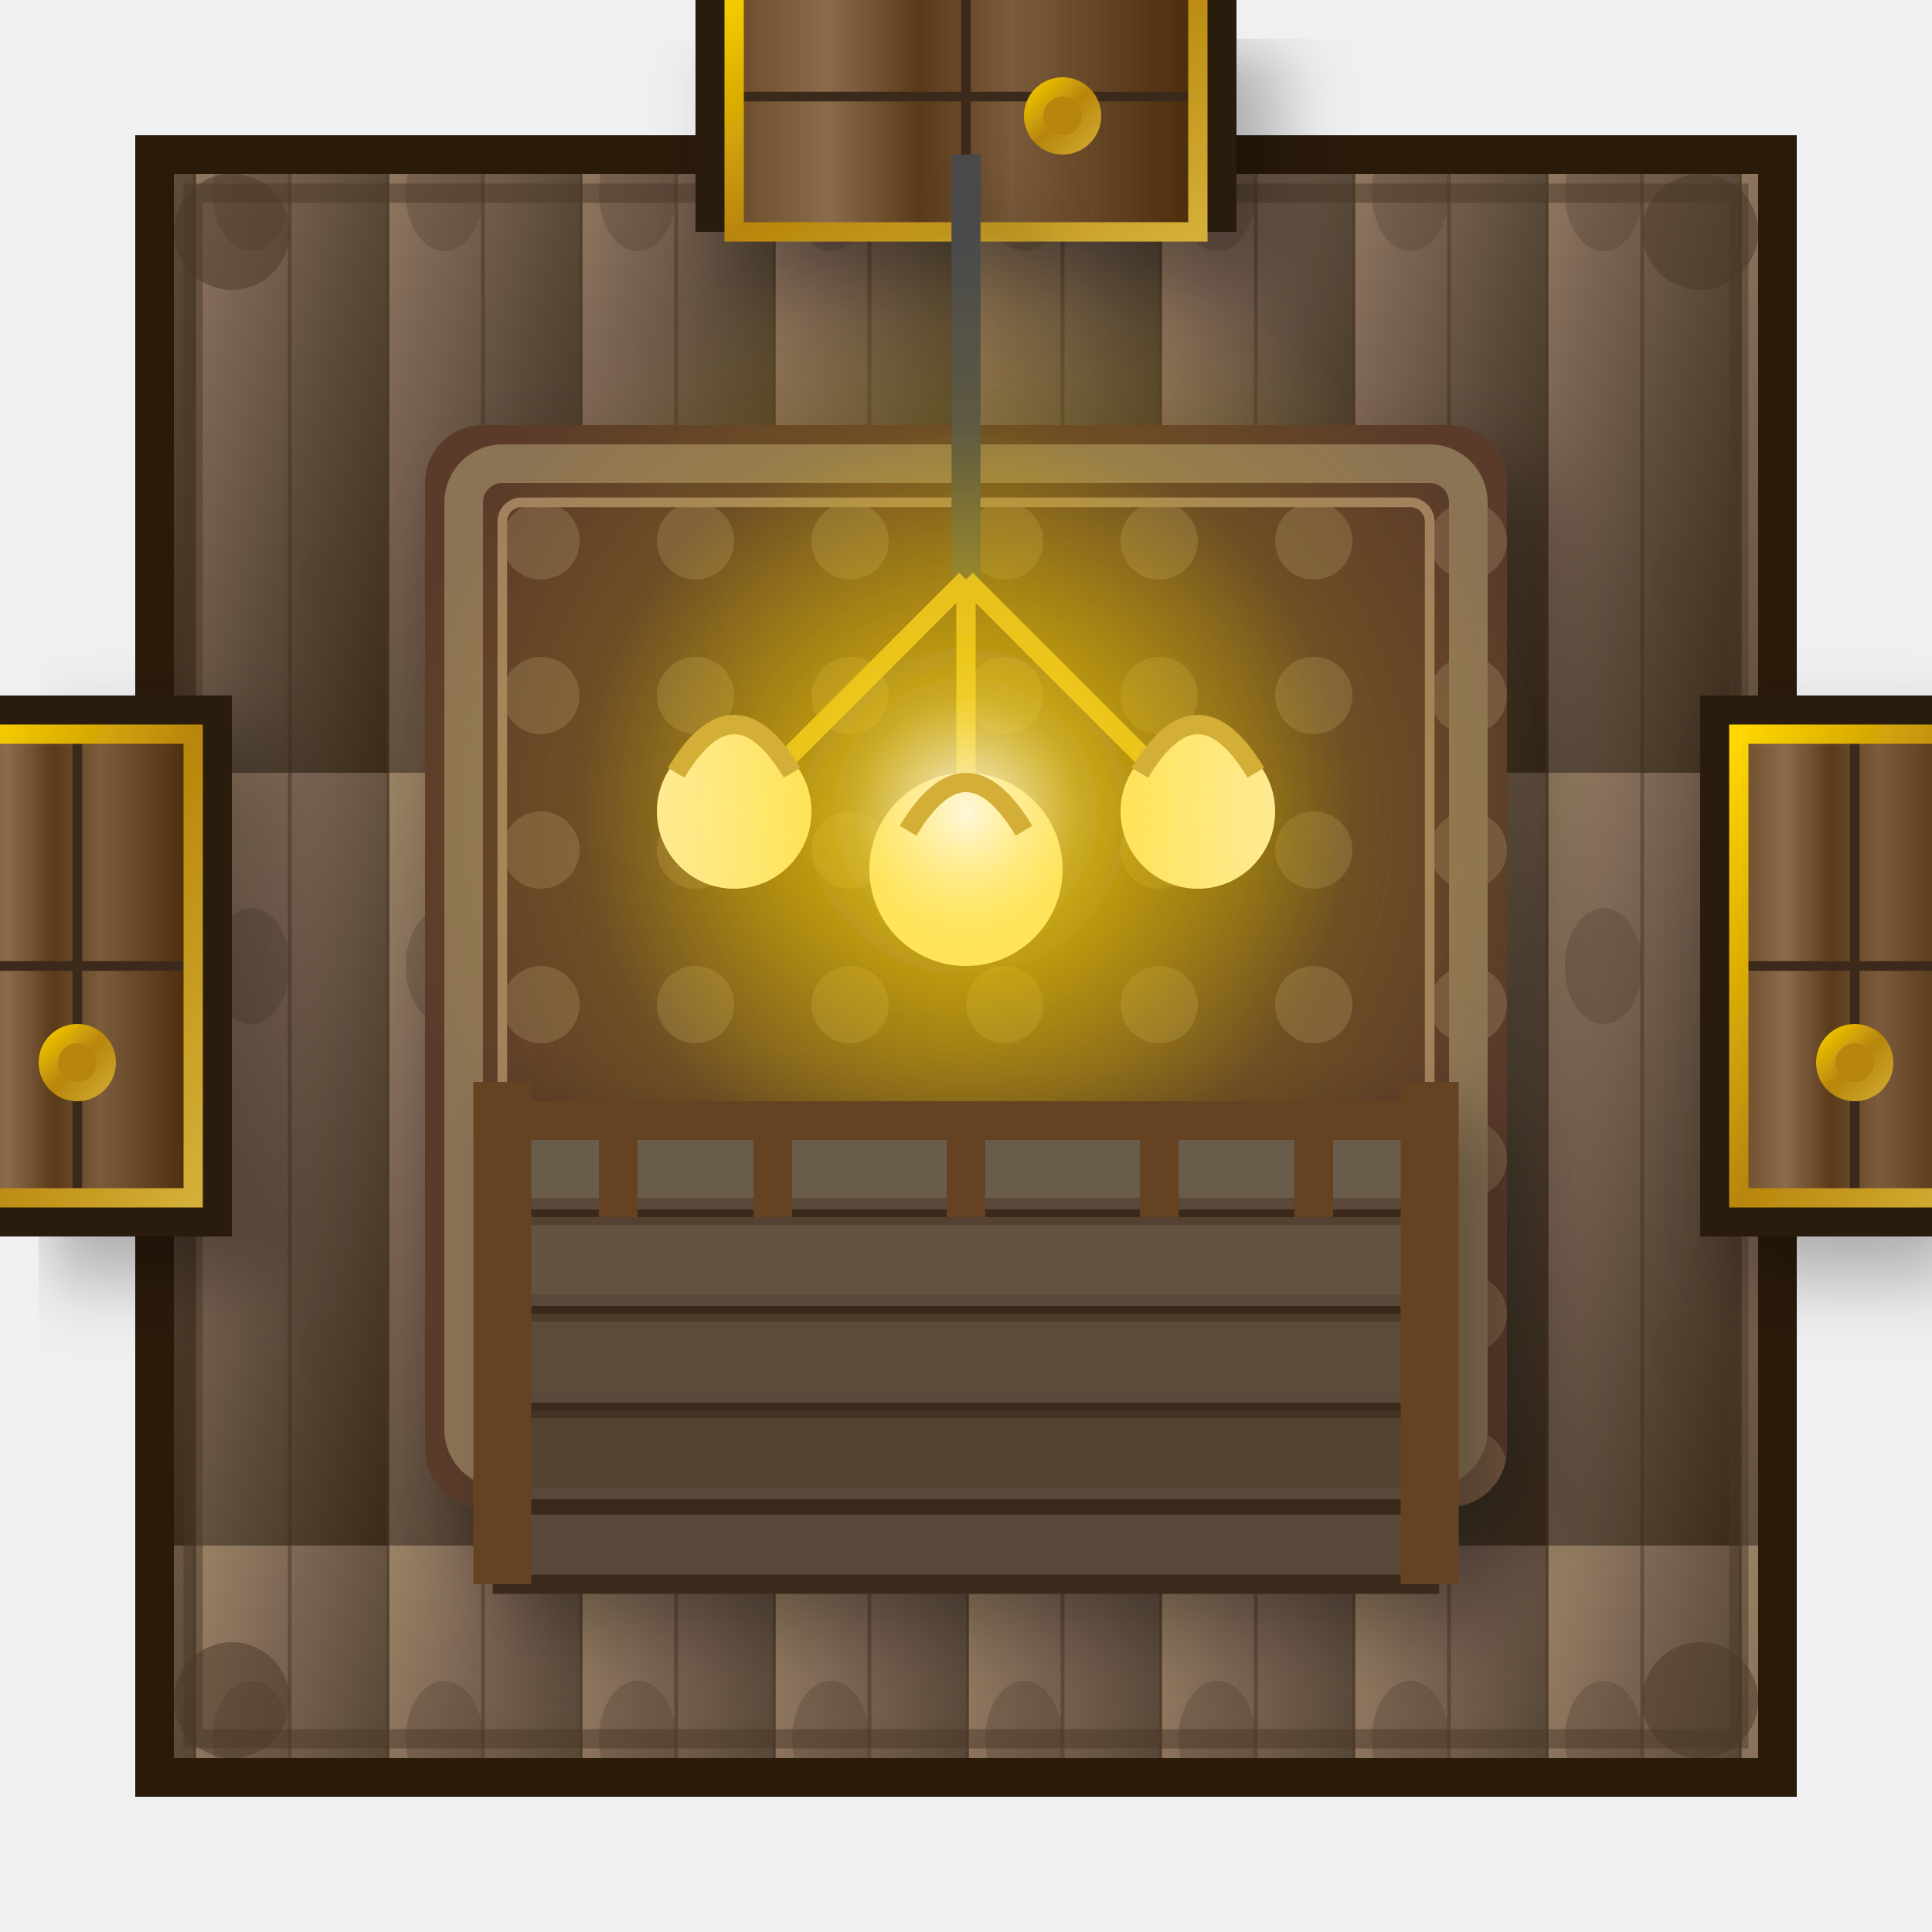
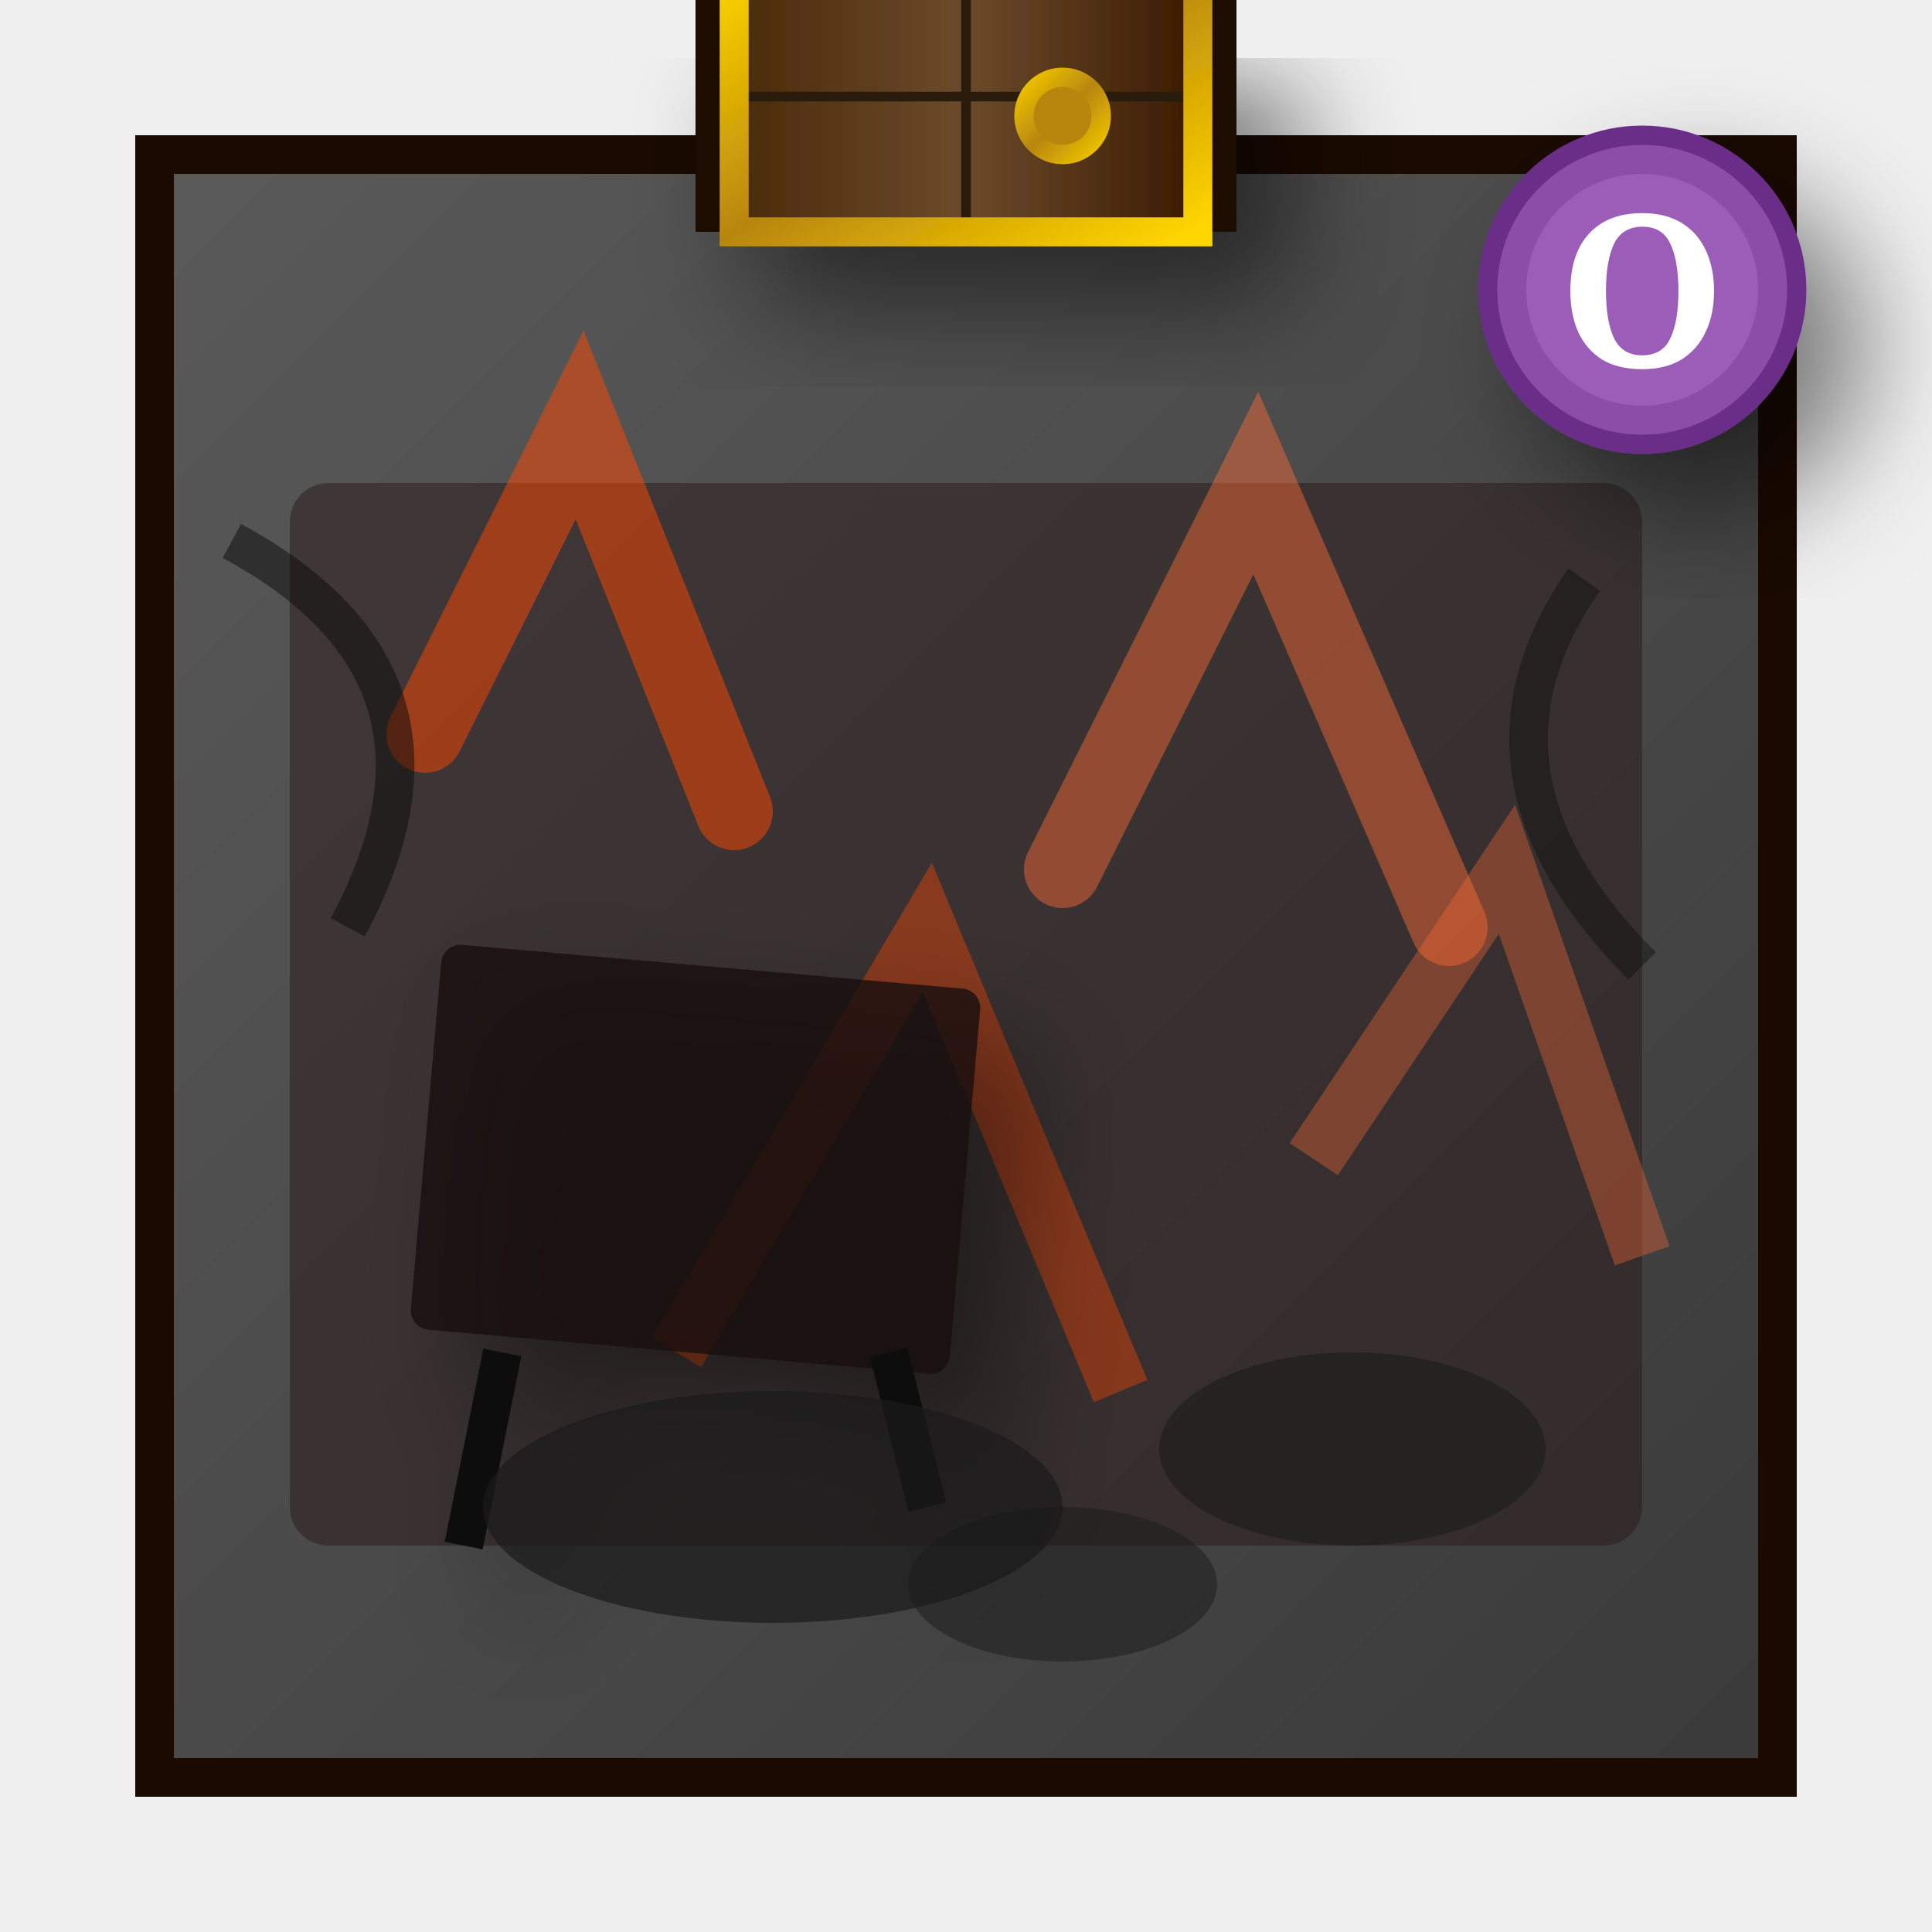
<svg xmlns="http://www.w3.org/2000/svg" viewBox="0 0 100 100" width="400" height="400">
  <defs>
    <linearGradient id="floorGrad" x1="0%" y1="0%" x2="100%" y2="100%">
-       <stop offset="0%" style="stop-color:#9B8365" />
-       <stop offset="30%" style="stop-color:#7B6354" />
-       <stop offset="60%" style="stop-color:#5A4A3A" />
-       <stop offset="100%" style="stop-color:#3A2A1A" />
+       <stop offset="0%" style="stop-color:#5A5A5A" />
+       <stop offset="100%" style="stop-color:#3A3A3A" />
    </linearGradient>
-     <pattern id="woodPattern" x="0" y="0" width="10" height="40" patternUnits="userSpaceOnUse">
-       <rect width="10" height="40" fill="url(#floorGrad)" />
-       <line x1="0" y1="0" x2="0" y2="40" stroke="#2A1A0A" stroke-width="0.3" opacity="0.6" />
-       <line x1="5" y1="0" x2="5" y2="40" stroke="#3A2A1A" stroke-width="0.2" opacity="0.4" />
-       <ellipse cx="3" cy="10" rx="2" ry="3" fill="#4A3A2A" opacity="0.3" />
-       <ellipse cx="7" cy="30" rx="1.5" ry="2" fill="#4A3A2A" opacity="0.2" />
-     </pattern>
    <linearGradient id="doorWood" x1="0%" y1="0%" x2="100%" y2="0%">
-       <stop offset="0%" style="stop-color:#6B4B2A" />
-       <stop offset="20%" style="stop-color:#8B6B4B" />
-       <stop offset="40%" style="stop-color:#5A3A1A" />
-       <stop offset="60%" style="stop-color:#7B5B3B" />
-       <stop offset="100%" style="stop-color:#4A2A0A" />
+       <stop offset="0%" style="stop-color:#4A2A0A" />
+       <stop offset="50%" style="stop-color:#6B4B2B" />
+       <stop offset="100%" style="stop-color:#3A1A00" />
    </linearGradient>
    <linearGradient id="goldTrim" x1="0%" y1="0%" x2="100%" y2="100%">
      <stop offset="0%" style="stop-color:#FFD700" />
      <stop offset="50%" style="stop-color:#B8860B" />
-       <stop offset="100%" style="stop-color:#D4AF37" />
+       <stop offset="100%" style="stop-color:#FFD700" />
    </linearGradient>
-     <radialGradient id="lampGlow" cx="50%" cy="50%" r="50%">
-       <stop offset="0%" style="stop-color:#FFF8DC;stop-opacity:0.9" />
-       <stop offset="30%" style="stop-color:#FFD700;stop-opacity:0.5" />
-       <stop offset="70%" style="stop-color:#FFD700;stop-opacity:0.2" />
-       <stop offset="100%" style="stop-color:#FFD700;stop-opacity:0" />
-     </radialGradient>
-     <pattern id="carpetPattern" x="0" y="0" width="8" height="8" patternUnits="userSpaceOnUse">
-       <rect width="8" height="8" fill="#5A3A2A" />
-       <circle cx="4" cy="4" r="2" fill="#8B7355" opacity="0.5" />
-     </pattern>
    <filter id="softShadow" x="-50%" y="-50%" width="200%" height="200%">
-       <feGaussianBlur in="SourceAlpha" stdDeviation="2" />
-       <feOffset dx="2" dy="2" result="offsetblur" />
+       <feGaussianBlur in="SourceAlpha" stdDeviation="3" />
+       <feOffset dx="3" dy="3" result="offsetblur" />
      <feComponentTransfer>
-         <feFuncA type="linear" slope="0.3" />
+         <feFuncA type="linear" slope="0.5" />
      </feComponentTransfer>
      <feMerge>
        <feMergeNode />
        <feMergeNode in="SourceGraphic" />
      </feMerge>
    </filter>
-     <filter id="innerGlow">
-       <feGaussianBlur in="SourceAlpha" stdDeviation="3" result="blur" />
-       <feComposite in="blur" in2="SourceAlpha" operator="arithmetic" k2="-1" k3="1" result="shadowDiff" />
-       <feFlood flood-color="#FFD700" flood-opacity="0.3" />
-       <feComposite in2="shadowDiff" operator="in" />
-       <feComposite in2="SourceGraphic" operator="over" />
-     </filter>
  </defs>
-   <rect x="8" y="8" width="84" height="84" fill="url(#woodPattern)" stroke="#2A1A0A" stroke-width="2" />
-   <rect x="10" y="10" width="80" height="80" fill="none" stroke="#4A3728" stroke-width="1" opacity="0.5" />
+   <rect x="8" y="8" width="84" height="84" fill="url(#floorGrad)" stroke="#1A0A00" stroke-width="2" />
+   <rect x="15" y="25" width="70" height="55" fill="#2A1A1A" opacity="0.5" rx="2" />
+   <path d="M22,38 L30,22 L38,42" fill="none" stroke="#FF4500" stroke-width="4" opacity="0.5" stroke-linecap="round" />
+   <path d="M55,45 L65,25 L75,48" fill="none" stroke="#FF6B35" stroke-width="4" opacity="0.45" stroke-linecap="round" />
+   <path d="M35,70 L48,48 L58,72" fill="none" stroke="#FF4500" stroke-width="3" opacity="0.4" />
+   <path d="M68,60 L78,45 L85,65" fill="none" stroke="#FF6B35" stroke-width="3" opacity="0.35" />
  <g filter="url(#softShadow)">
-     <rect x="36" y="-4" width="28" height="16" fill="#2A1A0A" />
+     <rect x="22" y="50" width="28" height="20" fill="#1A0A0A" opacity="0.8" transform="rotate(5 36 60)" rx="1" />
+     <line x1="26" y1="70" x2="24" y2="80" stroke="#0A0A0A" stroke-width="2" />
+     <line x1="46" y1="70" x2="48" y2="78" stroke="#0A0A0A" stroke-width="2" />
+   </g>
+   <ellipse cx="40" cy="78" rx="15" ry="6" fill="#1A1A1A" opacity="0.7" />
+   <ellipse cx="70" cy="75" rx="10" ry="5" fill="#1A1A1A" opacity="0.6" />
+   <ellipse cx="55" cy="82" rx="8" ry="4" fill="#1A1A1A" opacity="0.5" />
+   <path d="M12,28 Q25,35 18,48" fill="none" stroke="#0A0A0A" stroke-width="2" opacity="0.5" />
+   <path d="M82,30 Q75,40 85,50" fill="none" stroke="#0A0A0A" stroke-width="2" opacity="0.4" />
+   <g filter="url(#softShadow)">
+     <rect x="36" y="-4" width="28" height="16" fill="#1A0A00" />
    <rect x="38" y="-2" width="24" height="14" fill="url(#doorWood)" />
-     <line x1="50" y1="-2" x2="50" y2="12" stroke="#3A2A1A" stroke-width="0.5" />
-     <line x1="38" y1="5" x2="62" y2="5" stroke="#3A2A1A" stroke-width="0.5" />
-     <rect x="38" y="-2" width="24" height="14" fill="none" stroke="url(#goldTrim)" stroke-width="1" />
-     <circle cx="55" cy="6" r="2" fill="url(#goldTrim)" />
-     <circle cx="55" cy="6" r="1" fill="#B8860B" />
+     <line x1="50" y1="-2" x2="50" y2="12" stroke="#2A1A0A" stroke-width="0.5" />
+     <line x1="38" y1="5" x2="62" y2="5" stroke="#2A1A0A" stroke-width="0.5" />
+     <rect x="38" y="-2" width="24" height="14" fill="none" stroke="url(#goldTrim)" stroke-width="1.5" />
+     <circle cx="55" cy="6" r="2.5" fill="url(#goldTrim)" />
+     <circle cx="55" cy="6" r="1.5" fill="#B8860B" />
  </g>
  <g filter="url(#softShadow)">
-     <rect x="88" y="36" width="16" height="28" fill="#2A1A0A" />
-     <rect x="90" y="38" width="12" height="24" fill="url(#doorWood)" />
-     <line x1="90" y1="50" x2="102" y2="50" stroke="#3A2A1A" stroke-width="0.5" />
-     <line x1="96" y1="38" x2="96" y2="62" stroke="#3A2A1A" stroke-width="0.5" />
-     <rect x="90" y="38" width="12" height="24" fill="none" stroke="url(#goldTrim)" stroke-width="1" />
-     <circle cx="96" cy="55" r="2" fill="url(#goldTrim)" />
-     <circle cx="96" cy="55" r="1" fill="#B8860B" />
+     <circle cx="85" cy="15" r="8" fill="#8B4DA8" stroke="#6B2D88" stroke-width="1" />
+     <circle cx="85" cy="15" r="6" fill="#AB6DC8" opacity="0.5" />
+     <text x="85" y="19" text-anchor="middle" font-size="11" fill="#FFF" font-weight="bold" font-family="serif">O</text>
  </g>
-   <g filter="url(#softShadow)">
-     <rect x="-4" y="36" width="16" height="28" fill="#2A1A0A" />
-     <rect x="-2" y="38" width="12" height="24" fill="url(#doorWood)" />
-     <line x1="-2" y1="50" x2="10" y2="50" stroke="#3A2A1A" stroke-width="0.5" />
-     <line x1="4" y1="38" x2="4" y2="62" stroke="#3A2A1A" stroke-width="0.5" />
-     <rect x="-2" y="38" width="12" height="24" fill="none" stroke="url(#goldTrim)" stroke-width="1" />
-     <circle cx="4" cy="55" r="2" fill="url(#goldTrim)" />
-     <circle cx="4" cy="55" r="1" fill="#B8860B" />
-   </g>
-   <g filter="url(#softShadow)">
-     <rect x="22" y="22" width="56" height="56" fill="url(#carpetPattern)" rx="3" />
-     <rect x="24" y="24" width="52" height="52" fill="none" stroke="#8B7355" stroke-width="2" rx="2" />
-     <rect x="26" y="26" width="48" height="48" fill="none" stroke="#A08060" stroke-width="0.5" rx="1" />
-   </g>
-   <g filter="url(#softShadow)">
-     <line x1="50" y1="8" x2="50" y2="30" stroke="#4A4A4A" stroke-width="1.5" />
-     <line x1="50" y1="30" x2="38" y2="42" stroke="#D4AF37" stroke-width="1" />
-     <line x1="50" y1="30" x2="62" y2="42" stroke="#D4AF37" stroke-width="1" />
-     <line x1="50" y1="30" x2="50" y2="45" stroke="#D4AF37" stroke-width="1" />
-     <circle cx="38" cy="42" r="4" fill="#FFF8DC" filter="url(#innerGlow)" />
-     <circle cx="62" cy="42" r="4" fill="#FFF8DC" filter="url(#innerGlow)" />
-     <circle cx="50" cy="45" r="5" fill="#FFF8DC" filter="url(#innerGlow)" />
-     <circle cx="50" cy="42" r="20" fill="url(#lampGlow)" />
-     <circle cx="50" cy="42" r="30" fill="url(#lampGlow)" opacity="0.5" />
-     <path d="M35,40 Q38,35 41,40" fill="none" stroke="#D4AF37" stroke-width="1" />
-     <path d="M59,40 Q62,35 65,40" fill="none" stroke="#D4AF37" stroke-width="1" />
-     <path d="M47,43 Q50,38 53,43" fill="none" stroke="#D4AF37" stroke-width="1" />
-   </g>
-   <g filter="url(#softShadow)">
-     <rect x="26" y="58" width="48" height="24" fill="#5A4A3A" stroke="#3A2A1A" stroke-width="1" />
-     <line x1="26" y1="63" x2="74" y2="63" stroke="#3A2A1A" stroke-width="0.8" />
-     <line x1="26" y1="68" x2="74" y2="68" stroke="#3A2A1A" stroke-width="0.8" />
-     <line x1="26" y1="73" x2="74" y2="73" stroke="#3A2A1A" stroke-width="0.8" />
-     <line x1="26" y1="78" x2="74" y2="78" stroke="#3A2A1A" stroke-width="0.8" />
-     <rect x="26" y="58" width="48" height="4" fill="#7B6B5B" opacity="0.5" />
-     <rect x="26" y="63" width="48" height="4" fill="#6B5B4B" opacity="0.5" />
-     <rect x="26" y="68" width="48" height="4" fill="#5B4B3B" opacity="0.5" />
-     <rect x="26" y="73" width="48" height="4" fill="#4B3B2B" opacity="0.5" />
-     <line x1="26" y1="56" x2="26" y2="82" stroke="#654321" stroke-width="3" />
-     <line x1="74" y1="56" x2="74" y2="82" stroke="#654321" stroke-width="3" />
-     <line x1="26" y1="58" x2="74" y2="58" stroke="#654321" stroke-width="2" />
-     <line x1="32" y1="58" x2="32" y2="63" stroke="#654321" stroke-width="2" />
-     <line x1="40" y1="58" x2="40" y2="63" stroke="#654321" stroke-width="2" />
-     <line x1="50" y1="58" x2="50" y2="63" stroke="#654321" stroke-width="2" />
-     <line x1="60" y1="58" x2="60" y2="63" stroke="#654321" stroke-width="2" />
-     <line x1="68" y1="58" x2="68" y2="63" stroke="#654321" stroke-width="2" />
-   </g>
-   <circle cx="12" cy="12" r="3" fill="#4A3728" opacity="0.5" />
-   <circle cx="88" cy="12" r="3" fill="#4A3728" opacity="0.5" />
-   <circle cx="12" cy="88" r="3" fill="#4A3728" opacity="0.5" />
-   <circle cx="88" cy="88" r="3" fill="#4A3728" opacity="0.5" />
</svg>
